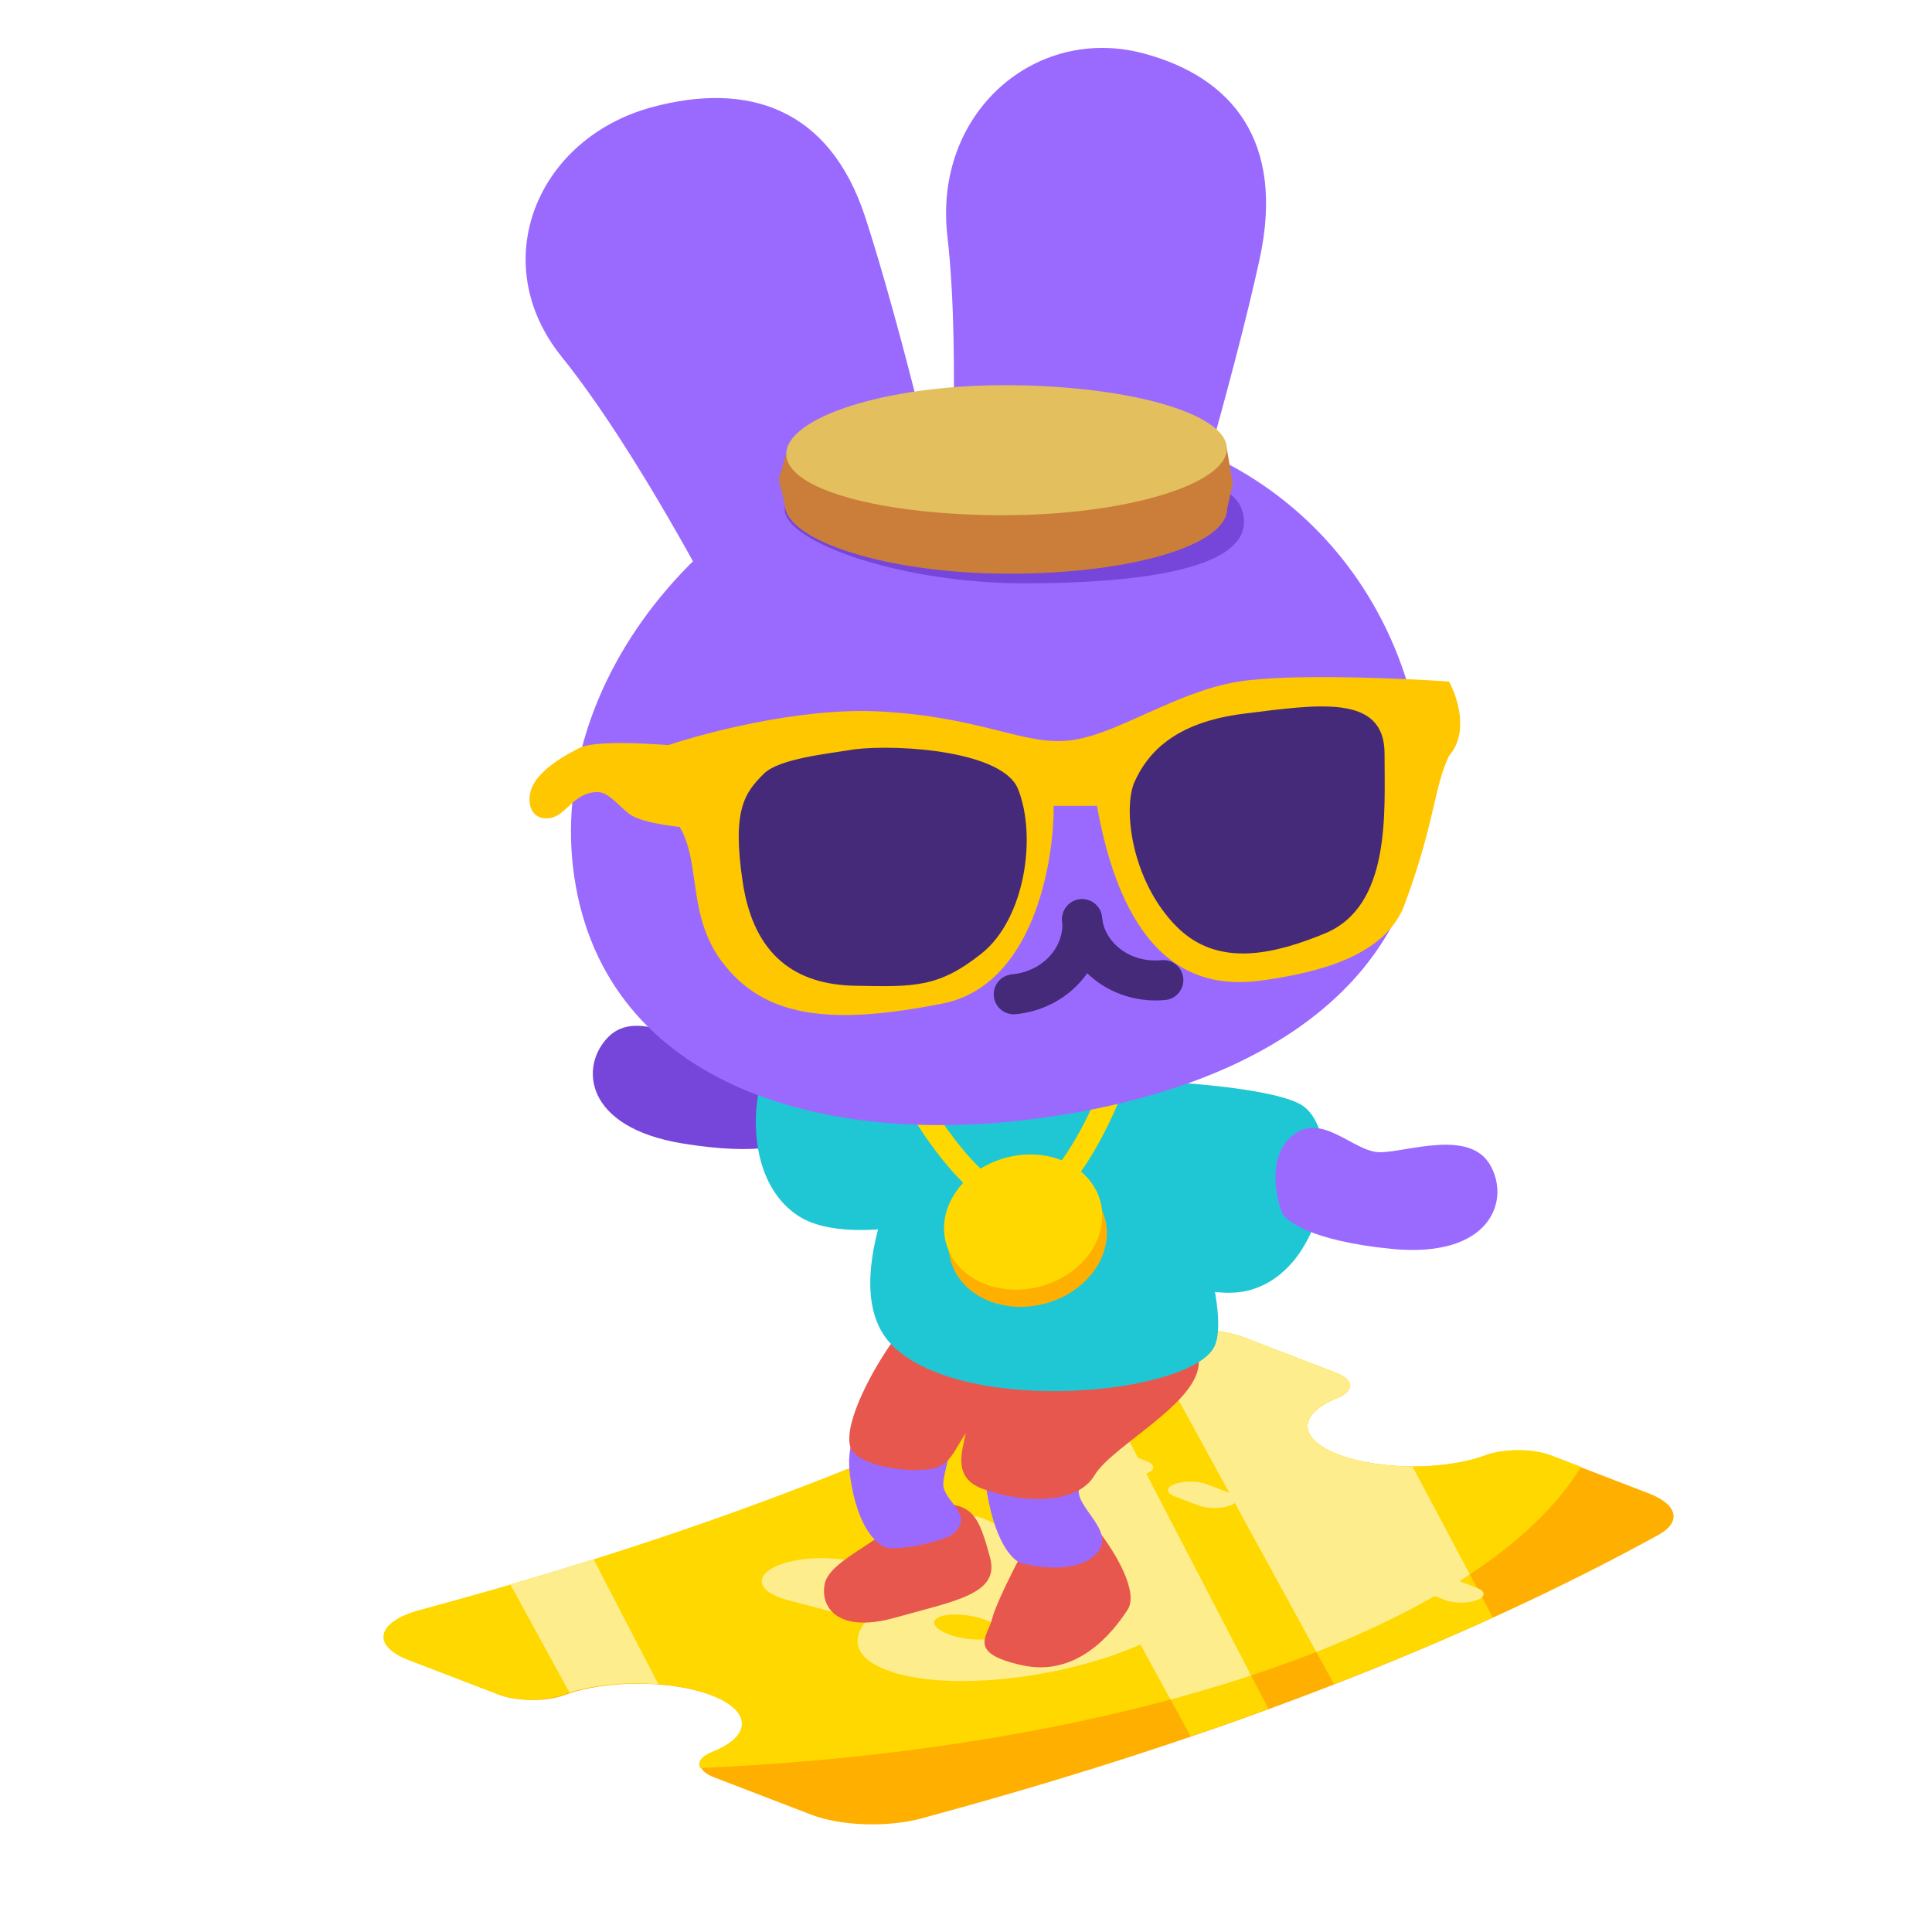
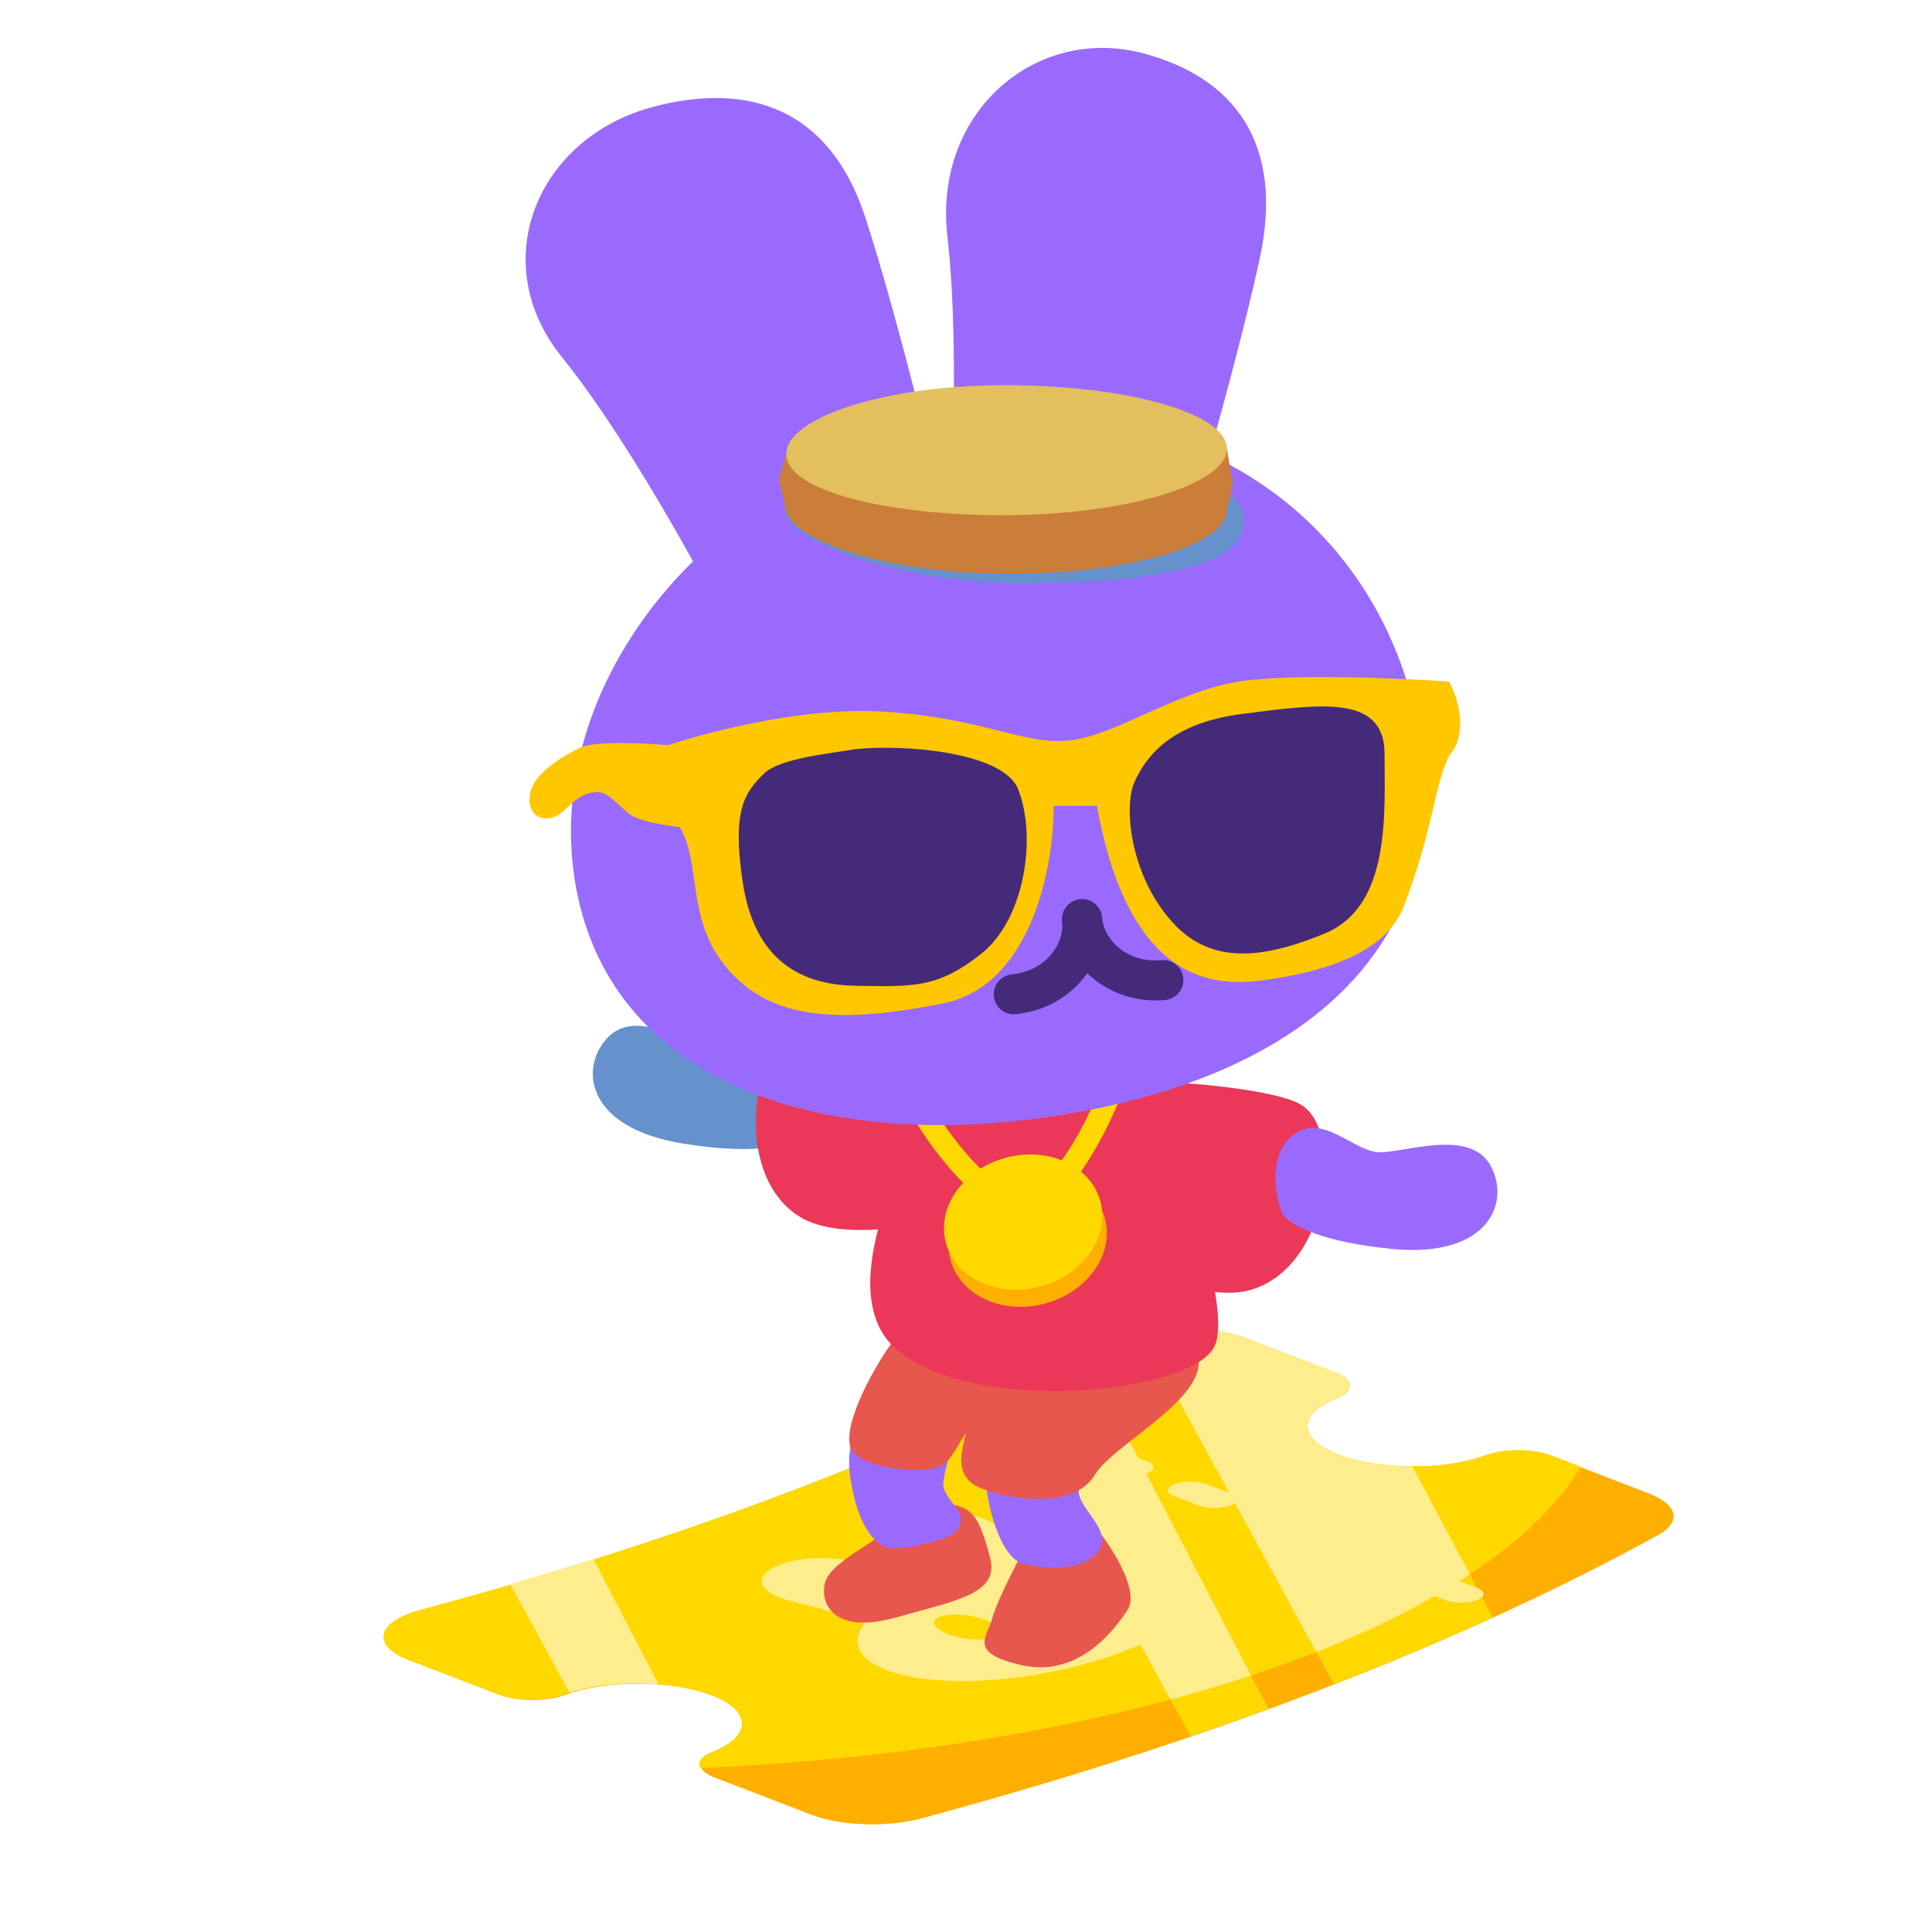
<svg xmlns="http://www.w3.org/2000/svg" width="191" height="191" fill="none" viewBox="0 0 191 191">
  <path fill="#FFAF00" d="M70.593 175.705C68.82 175.023 68.794 173.92 70.536 173.226C74.465 171.661 74.421 169.166 70.406 167.621C66.39 166.076 59.906 166.06 55.838 167.571C54.034 168.241 51.167 168.232 49.395 167.549L40.564 164.152C36.875 162.733 37.384 160.379 41.631 159.214L43.765 158.628C69.69 151.515 92.269 142.752 110.528 132.715C113.467 131.1 119.485 130.897 123.109 132.291L132.097 135.749C133.867 136.43 133.895 137.531 132.159 138.225C128.246 139.79 128.294 142.281 132.305 143.824C136.315 145.367 142.789 145.385 146.857 143.88C148.662 143.212 151.524 143.222 153.294 143.904L163.011 147.642C165.87 148.742 166.264 150.472 163.945 151.747C144.626 162.366 120.737 171.638 93.307 179.164L91.175 179.749C87.782 180.68 83.139 180.531 80.193 179.398L70.593 175.705Z" />
  <path fill="#FFD800" fill-rule="evenodd" d="M69.236 174.794C68.913 174.234 69.306 173.625 70.42 173.183C74.356 171.619 74.313 169.126 70.289 167.582C66.265 166.038 59.767 166.021 55.691 167.532C53.883 168.201 51.01 168.192 49.234 167.51L40.385 164.115C36.688 162.697 37.198 160.344 41.454 159.179L43.593 158.594C69.572 151.485 92.198 142.727 110.496 132.696C113.441 131.082 119.471 130.879 123.103 132.273L132.109 135.728C133.883 136.409 133.911 137.509 132.172 138.203C128.25 139.767 128.299 142.256 132.318 143.798C136.336 145.34 142.823 145.359 146.901 143.854C148.709 143.187 151.577 143.198 153.351 143.878L156.299 145.009C146.719 160.812 112.027 172.916 69.236 174.794Z" clip-rule="evenodd" />
  <path fill="#FFD800" fill-rule="evenodd" d="M139.632 144.969L147.581 159.912C142.57 162.187 137.331 164.385 131.875 166.501L112.908 131.819C116.05 131.072 120.294 131.195 123.103 132.273L132.109 135.728C133.884 136.409 133.911 137.509 132.172 138.203C128.25 139.767 128.299 142.256 132.318 143.798C134.339 144.574 136.984 144.964 139.632 144.969ZM99.474 138.335C102.205 137.03 104.858 135.699 107.43 134.344L125.397 168.938C122.875 169.858 120.311 170.761 117.706 171.646L99.474 138.335ZM50.459 156.654C53.242 155.843 55.983 155.012 58.682 154.162L65.089 166.498C62.063 166.253 58.808 166.528 56.298 167.323L50.459 156.654Z" clip-rule="evenodd" />
  <path fill="#FEED8D" fill-rule="evenodd" d="M145.313 155.647L139.632 144.969C137.595 144.965 135.561 144.733 133.81 144.274C133.285 144.136 132.784 143.978 132.318 143.798C128.299 142.256 128.25 139.767 132.172 138.203C133.911 137.509 133.884 136.409 132.109 135.728L123.103 132.273H123.103C121.476 131.648 119.367 131.344 117.27 131.344C115.747 131.344 114.23 131.505 112.908 131.819L130.133 163.316C135.977 161.018 141.086 158.443 145.313 155.647ZM123.685 165.641L107.43 134.344C104.858 135.699 102.205 137.03 99.474 138.335L115.721 168.019C118.479 167.277 121.137 166.483 123.685 165.641ZM65.089 166.498L58.682 154.162C55.983 155.012 53.242 155.843 50.459 156.654L56.298 167.323C56.612 167.224 56.938 167.133 57.273 167.049C59.618 166.467 62.441 166.283 65.089 166.498Z" clip-rule="evenodd" />
  <path fill="#FEED8D" fill-rule="evenodd" d="M103.142 140.53L105.109 141.284C105.978 141.618 105.978 142.158 105.109 142.492C104.24 142.825 102.831 142.825 101.962 142.492L99.995 141.737C99.126 141.404 99.126 140.863 99.995 140.53C100.864 140.196 102.273 140.196 103.142 140.53Z" clip-rule="evenodd" />
  <path fill="#FEED8D" fill-rule="evenodd" d="M111.403 143.699L113.37 144.454C114.239 144.787 114.239 145.328 113.37 145.661C112.501 145.995 111.092 145.995 110.223 145.661L108.256 144.907C107.387 144.573 107.387 144.033 108.256 143.699C109.125 143.366 110.534 143.366 111.403 143.699Z" clip-rule="evenodd" />
  <path fill="#FEED8D" fill-rule="evenodd" d="M121.63 148.831C120.761 149.164 119.352 149.164 118.483 148.831L116.123 147.925C115.254 147.592 115.254 147.051 116.123 146.718C116.992 146.384 118.401 146.384 119.27 146.718L121.63 147.623C122.499 147.957 122.499 148.497 121.63 148.831Z" clip-rule="evenodd" />
  <path fill="#FEED8D" fill-rule="evenodd" d="M129.891 152C129.022 152.334 127.613 152.334 126.744 152L124.384 151.095C123.515 150.761 123.515 150.221 124.384 149.887C125.253 149.554 126.662 149.554 127.531 149.887L129.891 150.793C130.76 151.126 130.76 151.667 129.891 152Z" clip-rule="evenodd" />
  <path fill="#FEED8D" fill-rule="evenodd" d="M135.792 153.057L137.759 153.812C138.628 154.145 138.628 154.686 137.759 155.019C136.89 155.352 135.481 155.352 134.612 155.019L132.645 154.264C131.776 153.931 131.776 153.39 132.645 153.057C133.514 152.724 134.923 152.724 135.792 153.057Z" clip-rule="evenodd" />
  <path fill="#FEED8D" fill-rule="evenodd" d="M144.052 156.226L146.019 156.981C146.888 157.315 146.888 157.855 146.019 158.189C145.15 158.522 143.741 158.522 142.872 158.189L140.905 157.434C140.036 157.101 140.036 156.56 140.905 156.226C141.774 155.893 143.183 155.893 144.052 156.226Z" clip-rule="evenodd" />
  <path fill="#FEED8D" fill-rule="evenodd" d="M88.906 153.377C86.588 152.487 86.588 151.045 88.906 150.156C91.532 149.148 95.899 149.303 97.999 150.479L103.287 153.439C107.902 152.871 112.8 152.947 116.045 154.192C118.963 155.311 119.405 156.961 118.416 158.533C117.416 160.123 114.887 161.797 111.168 163.224C107.45 164.651 103.085 165.622 98.941 166.005C94.844 166.385 90.545 166.215 87.627 165.095C84.401 163.857 84.188 161.992 85.639 160.232L77.89 158.194C74.826 157.389 74.422 155.713 77.049 154.705C79.367 153.816 83.125 153.816 85.443 154.705L90.812 156.765C91.344 156.526 91.908 156.292 92.504 156.063C93.08 155.842 93.669 155.633 94.27 155.435L88.906 153.377Z" clip-rule="evenodd" />
  <path fill="#FFD800" d="M97.425 160.149C98.9 160.715 99.273 161.489 98.26 161.877C97.246 162.266 95.229 162.123 93.755 161.557C92.281 160.992 91.907 160.218 92.921 159.829C93.934 159.44 95.951 159.583 97.425 160.149Z" />
  <path fill="#FFD800" d="M107.102 156.436C108.576 157.002 108.95 157.776 107.936 158.165C106.923 158.553 104.906 158.41 103.432 157.844C101.957 157.279 101.584 156.505 102.597 156.116C103.611 155.727 105.628 155.87 107.102 156.436Z" />
  <path fill="#E8574E" d="M111.477 159.142C112.619 157.386 110.197 153.434 108.843 151.678L101.05 153.544C100.208 155.117 98.437 158.615 98.086 160.02C97.647 161.776 95.561 163.423 101.05 164.63C106.538 165.838 110.05 161.337 111.477 159.142Z" />
  <path fill="#E8574E" d="M81.526 156.617C81.965 154.422 86.136 152.885 89.868 149.702C90.417 149.263 91.998 148.451 93.93 148.714C96.345 149.043 96.894 150.361 97.881 153.983C98.869 157.605 94.369 158.264 88.551 159.91C82.734 161.557 81.087 158.813 81.526 156.617Z" />
  <path fill="#9A6AFF" d="M93.254 146.73C93.254 148.496 96.579 149.801 94.04 151.788C92.09 152.666 88.771 153.266 87.673 152.995C86.812 152.782 84.81 151.292 84.048 145.994C83.096 139.372 88.704 138.048 92.09 139.446C95.476 140.844 93.254 144.964 93.254 146.73Z" />
  <path fill="#9A6AFF" d="M106.645 147.427C106.645 149.351 110.666 151.676 108.127 153.84C106.265 155.427 102.839 155.026 100.976 154.536C100.115 154.304 98.202 152.397 97.44 146.626C96.487 139.411 102.096 137.968 105.482 139.491C108.868 141.014 106.645 145.503 106.645 147.427Z" />
  <path fill="#E8574E" d="M84.051 143.006C83.392 140.591 86.429 135.066 88.441 132.359C98.284 131.81 118.518 128.188 118.518 134.664C118.518 138.739 109.956 142.896 108.2 145.86C106.443 148.824 100.955 148.604 97.113 147.177C94.04 146.036 95.21 143.262 95.466 141.689C94.275 143.543 93.846 144.887 92.174 145.201C89.687 145.669 84.564 144.888 84.051 143.006Z" />
-   <path fill="#1FC7D4" d="M88.332 133.127C82.536 127.595 89.063 114.064 93.052 107.99C96.967 107.149 105.675 105.466 109.187 105.466C113.578 105.466 122.36 128.407 120.054 133.127C117.749 137.847 95.576 140.042 88.332 133.127Z" />
-   <path fill="#1FC7D4" d="M123.747 127.491C117.509 129.397 105.447 122.136 100.195 118.267C99.987 115.794 99.705 110.343 100.247 108.32C100.924 105.792 124.439 106.672 128.643 109.221C132.846 111.77 131.545 125.109 123.747 127.491Z" />
+   <path fill="#eb3858" d="M88.332 133.127C82.536 127.595 89.063 114.064 93.052 107.99C96.967 107.149 105.675 105.466 109.187 105.466C113.578 105.466 122.36 128.407 120.054 133.127C117.749 137.847 95.576 140.042 88.332 133.127Z" />
+   <path fill="#eb3858" d="M123.747 127.491C117.509 129.397 105.447 122.136 100.195 118.267C99.987 115.794 99.705 110.343 100.247 108.32C100.924 105.792 124.439 106.672 128.643 109.221C132.846 111.77 131.545 125.109 123.747 127.491Z" />
  <path fill="#9A6AFF" d="M136.421 113.912C133.787 113.912 130.603 109.741 127.64 112.376C125.467 114.307 126.017 117.861 126.687 119.793C127.004 120.687 129.615 122.672 137.519 123.462C147.398 124.45 149.374 118.632 147.288 115.12C145.202 111.607 139.055 113.912 136.421 113.912Z" />
-   <path fill="#7645D9" d="M71.006 104.103C73.551 104.785 77.705 101.58 79.886 104.892C81.485 107.32 80.034 110.611 78.886 112.304C78.348 113.085 75.313 114.326 67.474 113.044C57.676 111.441 57.273 105.31 60.197 102.457C63.121 99.604 68.462 103.422 71.006 104.103Z" />
-   <path fill="#1FC7D4" d="M79 120.253C84.379 123.656 97.534 119.823 103.44 117.482C104.258 115.183 105.894 110.07 105.894 108.007C105.894 105.429 83.589 100.273 79 101.627C74.411 102.98 72.276 115.999 79 120.253Z" />
+   <path fill="#6591cd" d="M71.006 104.103C73.551 104.785 77.705 101.58 79.886 104.892C81.485 107.32 80.034 110.611 78.886 112.304C78.348 113.085 75.313 114.326 67.474 113.044C57.676 111.441 57.273 105.31 60.197 102.457C63.121 99.604 68.462 103.422 71.006 104.103Z" />
+   <path fill="#eb3858" d="M79 120.253C84.379 123.656 97.534 119.823 103.44 117.482C104.258 115.183 105.894 110.07 105.894 108.007C105.894 105.429 83.589 100.273 79 101.627C74.411 102.98 72.276 115.999 79 120.253Z" />
  <path stroke="#FFD800" stroke-width="2.195" d="M90.62 108.931C92.742 112.7 97.952 119.952 101.816 118.81C105.68 117.669 109.28 109.7 110.597 105.858" />
  <ellipse cx="101.604" cy="122.513" fill="#FFAF00" rx="7.903" ry="6.586" transform="rotate(-15 101.604 122.513)" />
  <ellipse cx="101.15" cy="120.816" fill="#FFD800" rx="7.903" ry="6.586" transform="rotate(-15 101.15 120.816)" />
  <path fill="#9A6AFF" d="M55.511 35.25C48.011 25.932 53.063 13.647 64.515 10.579C73.846 8.079 81.992 10.582 85.546 21.489C89.1 32.396 93.403 50.813 93.403 50.813C95.008 56.804 90.995 63.085 84.438 64.842C79.279 66.224 73.895 64.404 71.116 60.337C71.116 60.337 63.012 44.568 55.511 35.25Z" />
  <path fill="#9A6AFF" d="M93.659 23.337C92.259 11.128 102.382 2.421 113.073 5.285C121.784 7.619 127.071 13.931 124.524 25.639C121.977 37.346 116.315 56.273 116.315 56.273C114.638 62.532 108.317 66.276 102.196 64.636C97.379 63.346 93.966 59.022 93.751 53.939C93.751 53.939 95.059 35.546 93.659 23.337Z" />
  <path fill="#9A6AFF" d="M140.235 72.049C143.887 92.143 130.533 105.597 106.611 109.946C82.689 114.294 60.591 107.777 56.938 87.683C53.285 67.589 70.374 46.546 94.296 42.197C118.217 37.849 136.582 51.956 140.235 72.049Z" />
  <path fill="#452A7A" fill-rule="evenodd" d="M106.79 88.902C107.878 88.799 108.844 89.597 108.947 90.685C109.419 95.658 105.399 99.792 100.407 100.266C99.32 100.369 98.354 99.571 98.251 98.483C98.147 97.395 98.946 96.43 100.034 96.326C103.211 96.025 105.24 93.511 105.007 91.059C104.904 89.971 105.702 89.005 106.79 88.902Z" clip-rule="evenodd" />
  <path fill="#452A7A" fill-rule="evenodd" d="M106.79 88.902C107.878 88.798 108.844 89.597 108.947 90.684C109.18 93.137 111.646 95.224 114.823 94.922C115.911 94.819 116.877 95.617 116.98 96.705C117.083 97.793 116.285 98.759 115.197 98.862C110.206 99.336 105.479 96.032 105.007 91.058C104.904 89.971 105.702 89.005 106.79 88.902Z" clip-rule="evenodd" />
  <path fill="#452A7A" d="M93.969 83.327C96.069 88.573 94.525 91.499 91.639 92.654C88.753 93.809 85.617 92.756 83.517 87.51C81.418 82.264 82.961 79.338 85.847 78.183C88.734 77.028 91.87 78.081 93.969 83.327Z" />
  <path fill="#452A7A" d="M124.368 78.058C125.595 83.573 123.6 86.213 120.566 86.888C117.531 87.563 114.606 86.019 113.378 80.503C112.151 74.987 114.146 72.348 117.18 71.672C120.215 70.997 123.14 72.542 124.368 78.058Z" />
-   <path fill="#7645D9" d="M122.724 50.253C124.827 55.946 113.882 57.655 101.392 57.67C88.903 57.685 77.584 53.526 77.58 50.364C77.577 47.203 87.883 45.026 100.373 45.011C112.863 44.996 121.556 47.091 122.724 50.253Z" />
+   <path fill="#6591cd" d="M122.724 50.253C124.827 55.946 113.882 57.655 101.392 57.67C88.903 57.685 77.584 53.526 77.58 50.364C77.577 47.203 87.883 45.026 100.373 45.011C112.863 44.996 121.556 47.091 122.724 50.253Z" />
  <path fill="#CB7E39" d="M121.317 50.298C121.321 53.848 112.019 56.702 99.838 56.717C87.657 56.731 77.599 53.419 77.595 49.869C77.591 46.319 87.642 43.875 99.823 43.861C112.004 43.846 121.313 46.748 121.317 50.298Z" />
  <path fill="#CB7E39" d="M121.287 44.352L77.731 44.885L76.987 47.386L77.594 49.869L121.316 50.298L121.876 47.779L121.287 44.352Z" />
  <path fill="#E3C05D" d="M121.288 44.351C121.292 47.901 111.225 50.92 99.281 50.934C87.336 50.949 77.735 48.435 77.731 44.885C77.727 41.335 87.321 38.093 99.265 38.079C111.21 38.065 121.283 40.801 121.288 44.351Z" />
  <path fill="#FFC700" d="M87.043 70.34C78.964 69.901 69.114 72.572 65.199 73.963C64.321 75.719 64.833 78.5 65.199 79.67C70.139 82.963 67.175 89.44 71.346 95.038C75.517 100.636 82.103 101.404 93.19 99.209C102.059 97.453 104.203 85.451 104.167 79.67H108.448C111.85 98.66 121.51 97.453 125.681 96.794C129.852 96.136 136.929 94.661 138.853 89.44C141.927 81.097 141.707 78.024 143.244 74.731C145.264 72.448 144.085 68.877 143.244 67.376C138.414 67.047 127.503 66.586 122.498 67.376C116.241 68.364 110.423 72.645 105.813 73.194C101.203 73.743 97.142 70.889 87.043 70.34Z" />
  <path fill="#FFC700" d="M57.276 73.945C59.257 72.942 67.789 73.808 67.789 73.808L67.77 81.807C67.77 81.807 63.732 81.498 62.314 80.533C61.244 79.805 60.188 78.266 59.033 78.301C56.579 78.376 55.995 80.747 54.214 80.895C52.432 81.042 52.073 79.285 52.522 78.02C53.113 76.352 55.295 74.948 57.276 73.945Z" />
  <path fill="#452A7A" d="M136.878 74.511C136.878 68.584 130.356 69.632 122.937 70.56C115.912 71.438 113.387 74.621 112.18 77.255C110.972 79.89 111.85 87.135 116.351 91.635C120.476 95.76 126.12 94.269 130.95 92.294C137.53 89.602 136.878 80.369 136.878 74.511Z" />
  <path fill="#452A7A" d="M100.654 78.024C99.161 74.248 88.946 73.56 84.519 74.072C81.884 74.511 77.01 74.994 75.517 76.487C73.651 78.353 72.334 80 73.432 87.244C74.533 94.509 78.701 97.343 84.519 97.453C90.336 97.562 92.751 97.675 97.032 94.269C101.313 90.864 102.52 82.744 100.654 78.024Z" />
</svg>
